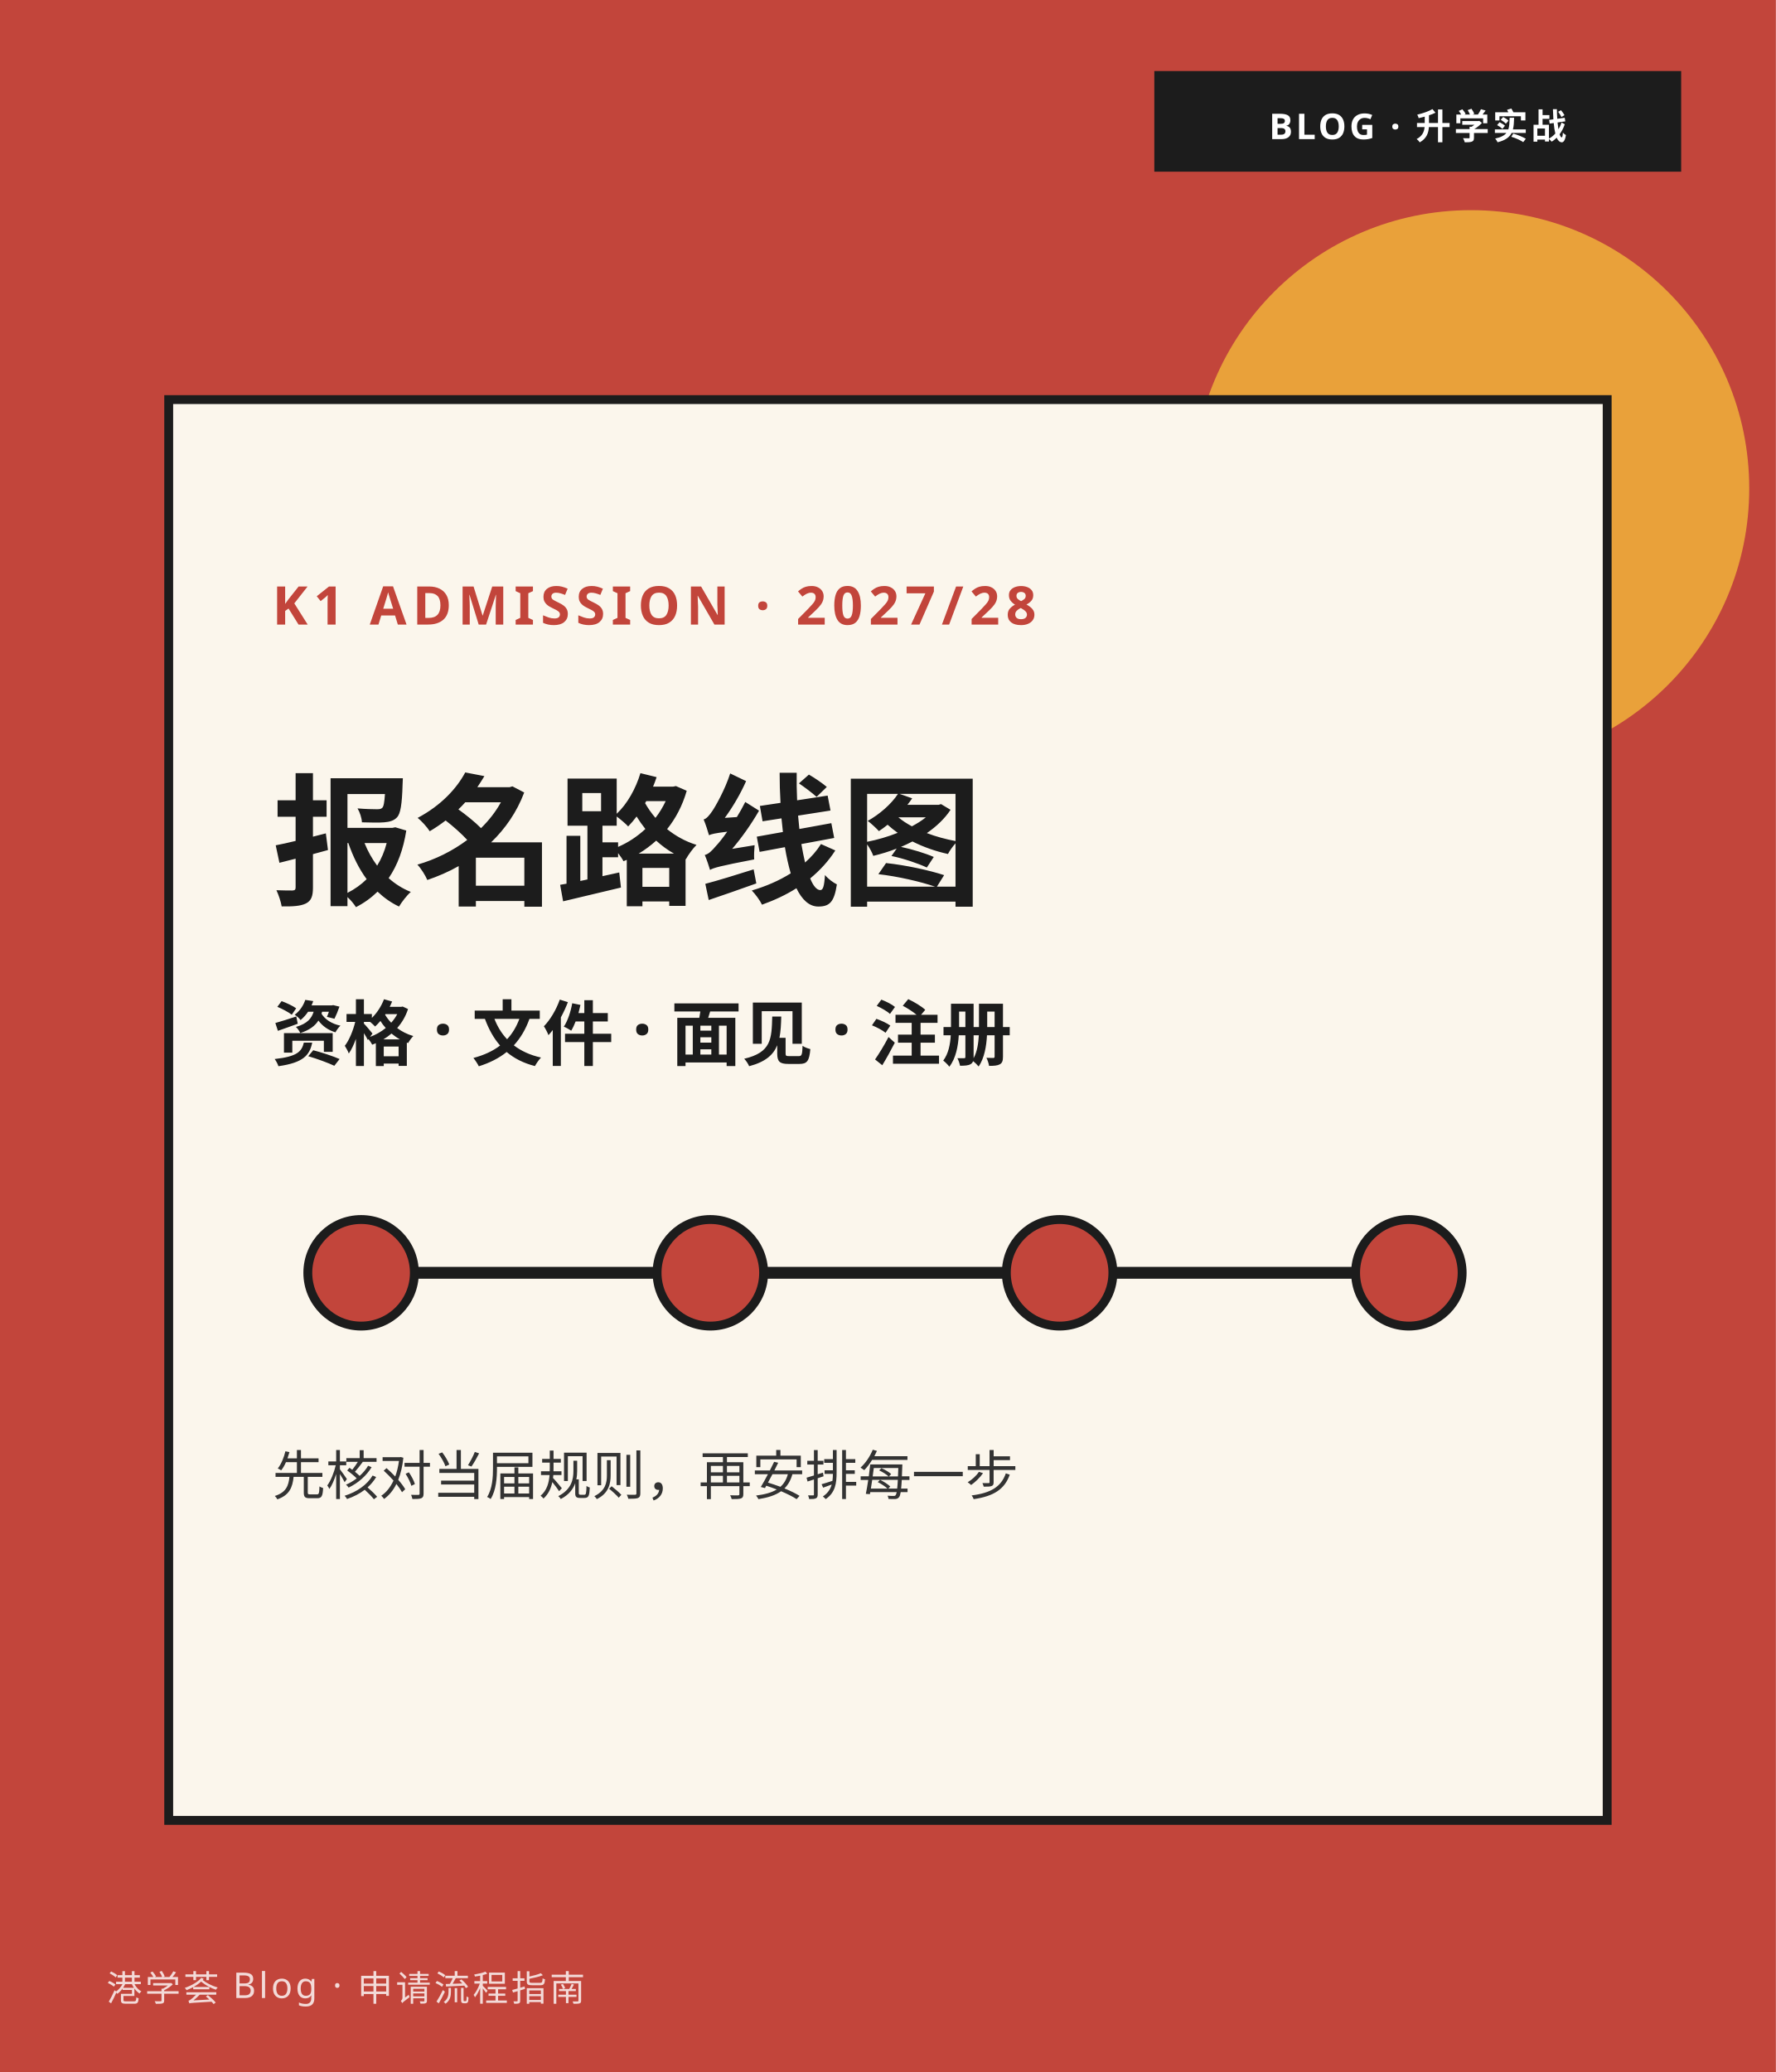
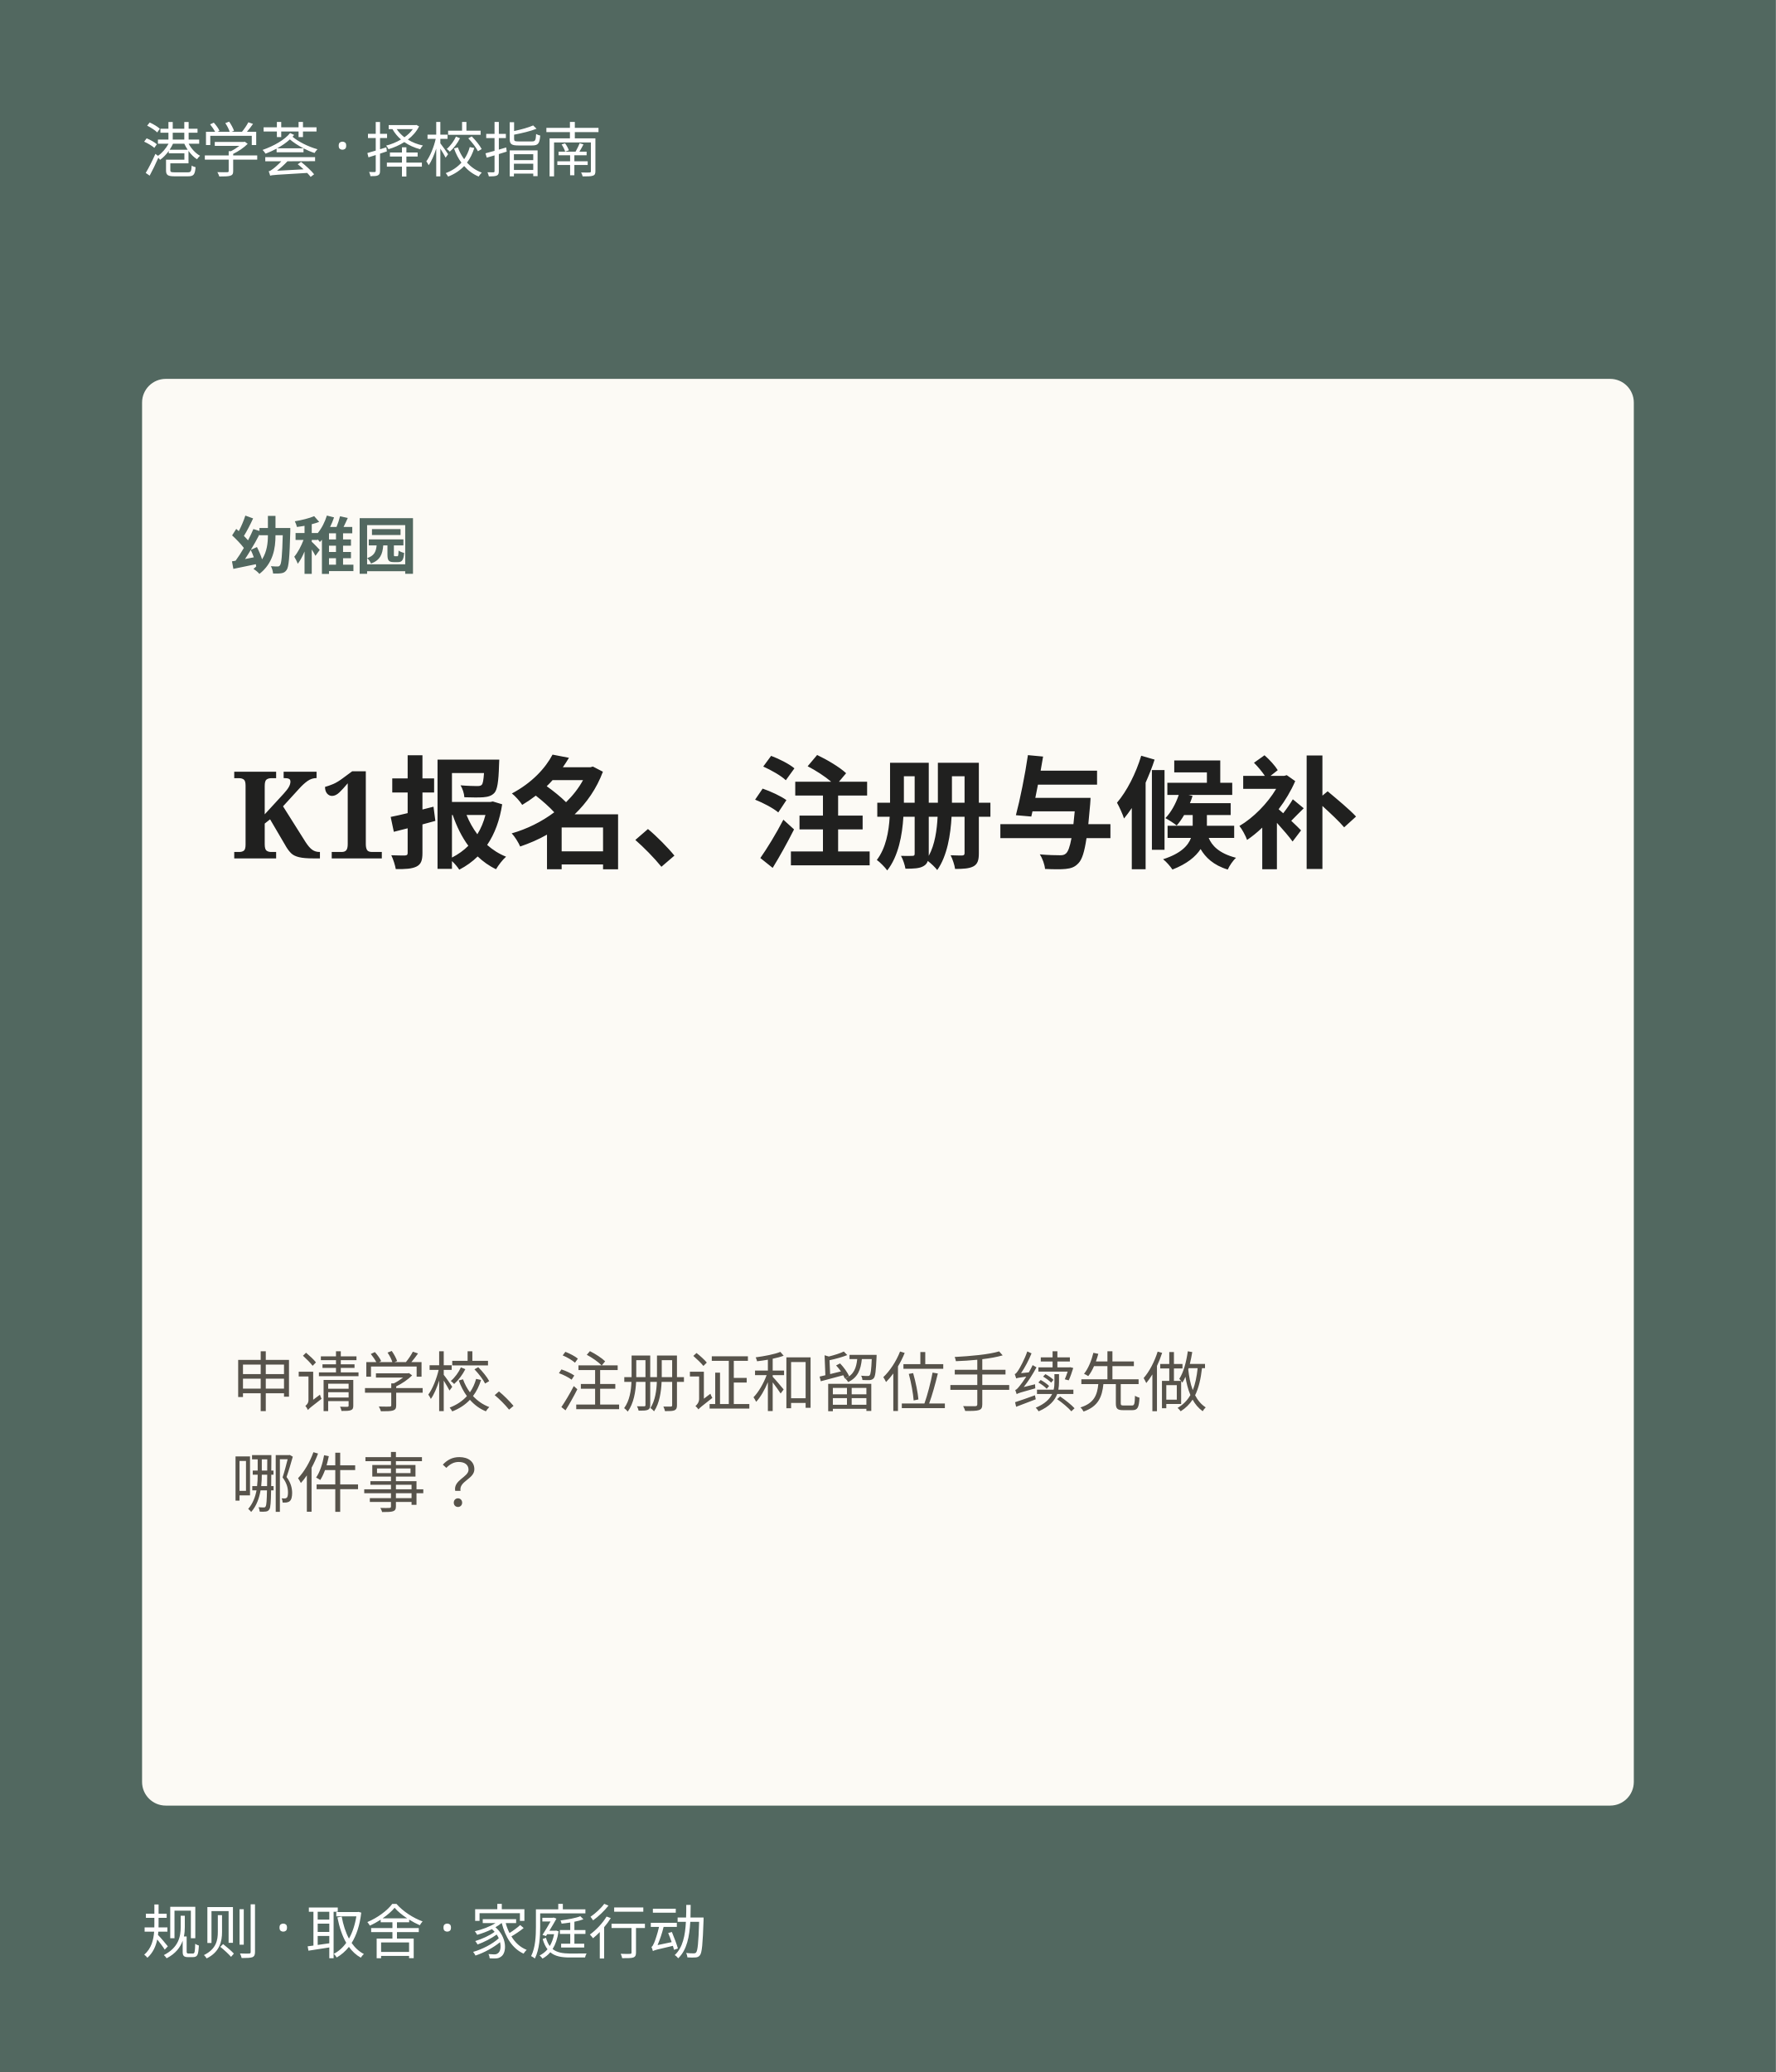
<svg xmlns="http://www.w3.org/2000/svg" width="600" height="700" viewBox="0 0 600 700">
-   <rect width="600" height="700" fill="#C2453B" />
-   <rect x="390" y="24" width="178" height="34" fill="#1C1C1C" />
-   <text x="479" y="47" text-anchor="middle" font-family="sans-serif" font-size="12" font-weight="800" fill="#fff" letter-spacing="1">BLOG · 升学实战</text>
-   <circle cx="497" cy="165" r="94" fill="#E9A13A" />
-   <rect x="57" y="135" width="486" height="480" fill="#FBF6EC" stroke="#1C1C1C" stroke-width="3" />
-   <text x="92" y="211" font-family="sans-serif" font-size="18" font-weight="700" fill="#C2453B" letter-spacing="2">K1 ADMISSION · 2027/28</text>
-   <text x="92" y="302" font-family="sans-serif" font-size="48" font-weight="800" fill="#1C1C1C">报名路线图</text>
-   <text x="92" y="358" font-family="sans-serif" font-size="24" font-weight="600" fill="#1C1C1C">资格 · 文件 · 面见 · 注册</text>
-   <path d="M108 430 H470" stroke="#1C1C1C" stroke-width="4" />
-   <g fill="#C2453B" stroke="#1C1C1C" stroke-width="3">
-     <circle cx="122" cy="430" r="18" />
-     <circle cx="240" cy="430" r="18" />
-     <circle cx="358" cy="430" r="18" />
-     <circle cx="476" cy="430" r="18" />
-   </g>
-   <text x="92" y="505" font-family="sans-serif" font-size="18" fill="#333">先核对当届规则，再安排每一步</text>
-   <text x="36" y="676" font-family="sans-serif" font-size="12" fill="rgba(255,255,255,.8)" letter-spacing="1">港学荟 Blog · 申请流程指南</text>
+   <rect width="600" height="700" fill="#526860" />
+   <rect x="48" y="128" width="504" height="482" rx="8" fill="#FCFAF5" />
+   <text x="48" y="58" font-family="'Songti SC', 'STHeiti', serif" font-size="20" font-weight="500" fill="#fff">港学荟 · 择校指南</text>
+   <text x="78" y="192" font-family="'Songti SC', 'STHeiti', serif" font-size="21" font-weight="700" fill="#526860">幼稚园</text>
+   <text x="78" y="290" font-family="'Songti SC', 'STHeiti', serif" font-size="41" font-weight="700" fill="#20201F">K1报名、注册与候补</text>
+   <text x="78" y="475" font-family="'Songti SC', 'STHeiti', serif" font-size="22" font-weight="500" fill="#57534B">申请学校、注册证和留位手续先做</text>
+   <text x="78" y="509" font-family="'Songti SC', 'STHeiti', serif" font-size="22" font-weight="500" fill="#57534B">哪件事？</text>
+   <text x="48" y="660" font-family="'Songti SC', 'STHeiti', serif" font-size="20" font-weight="500" fill="#fff">规则 · 取舍 · 家庭行动</text>
</svg>
